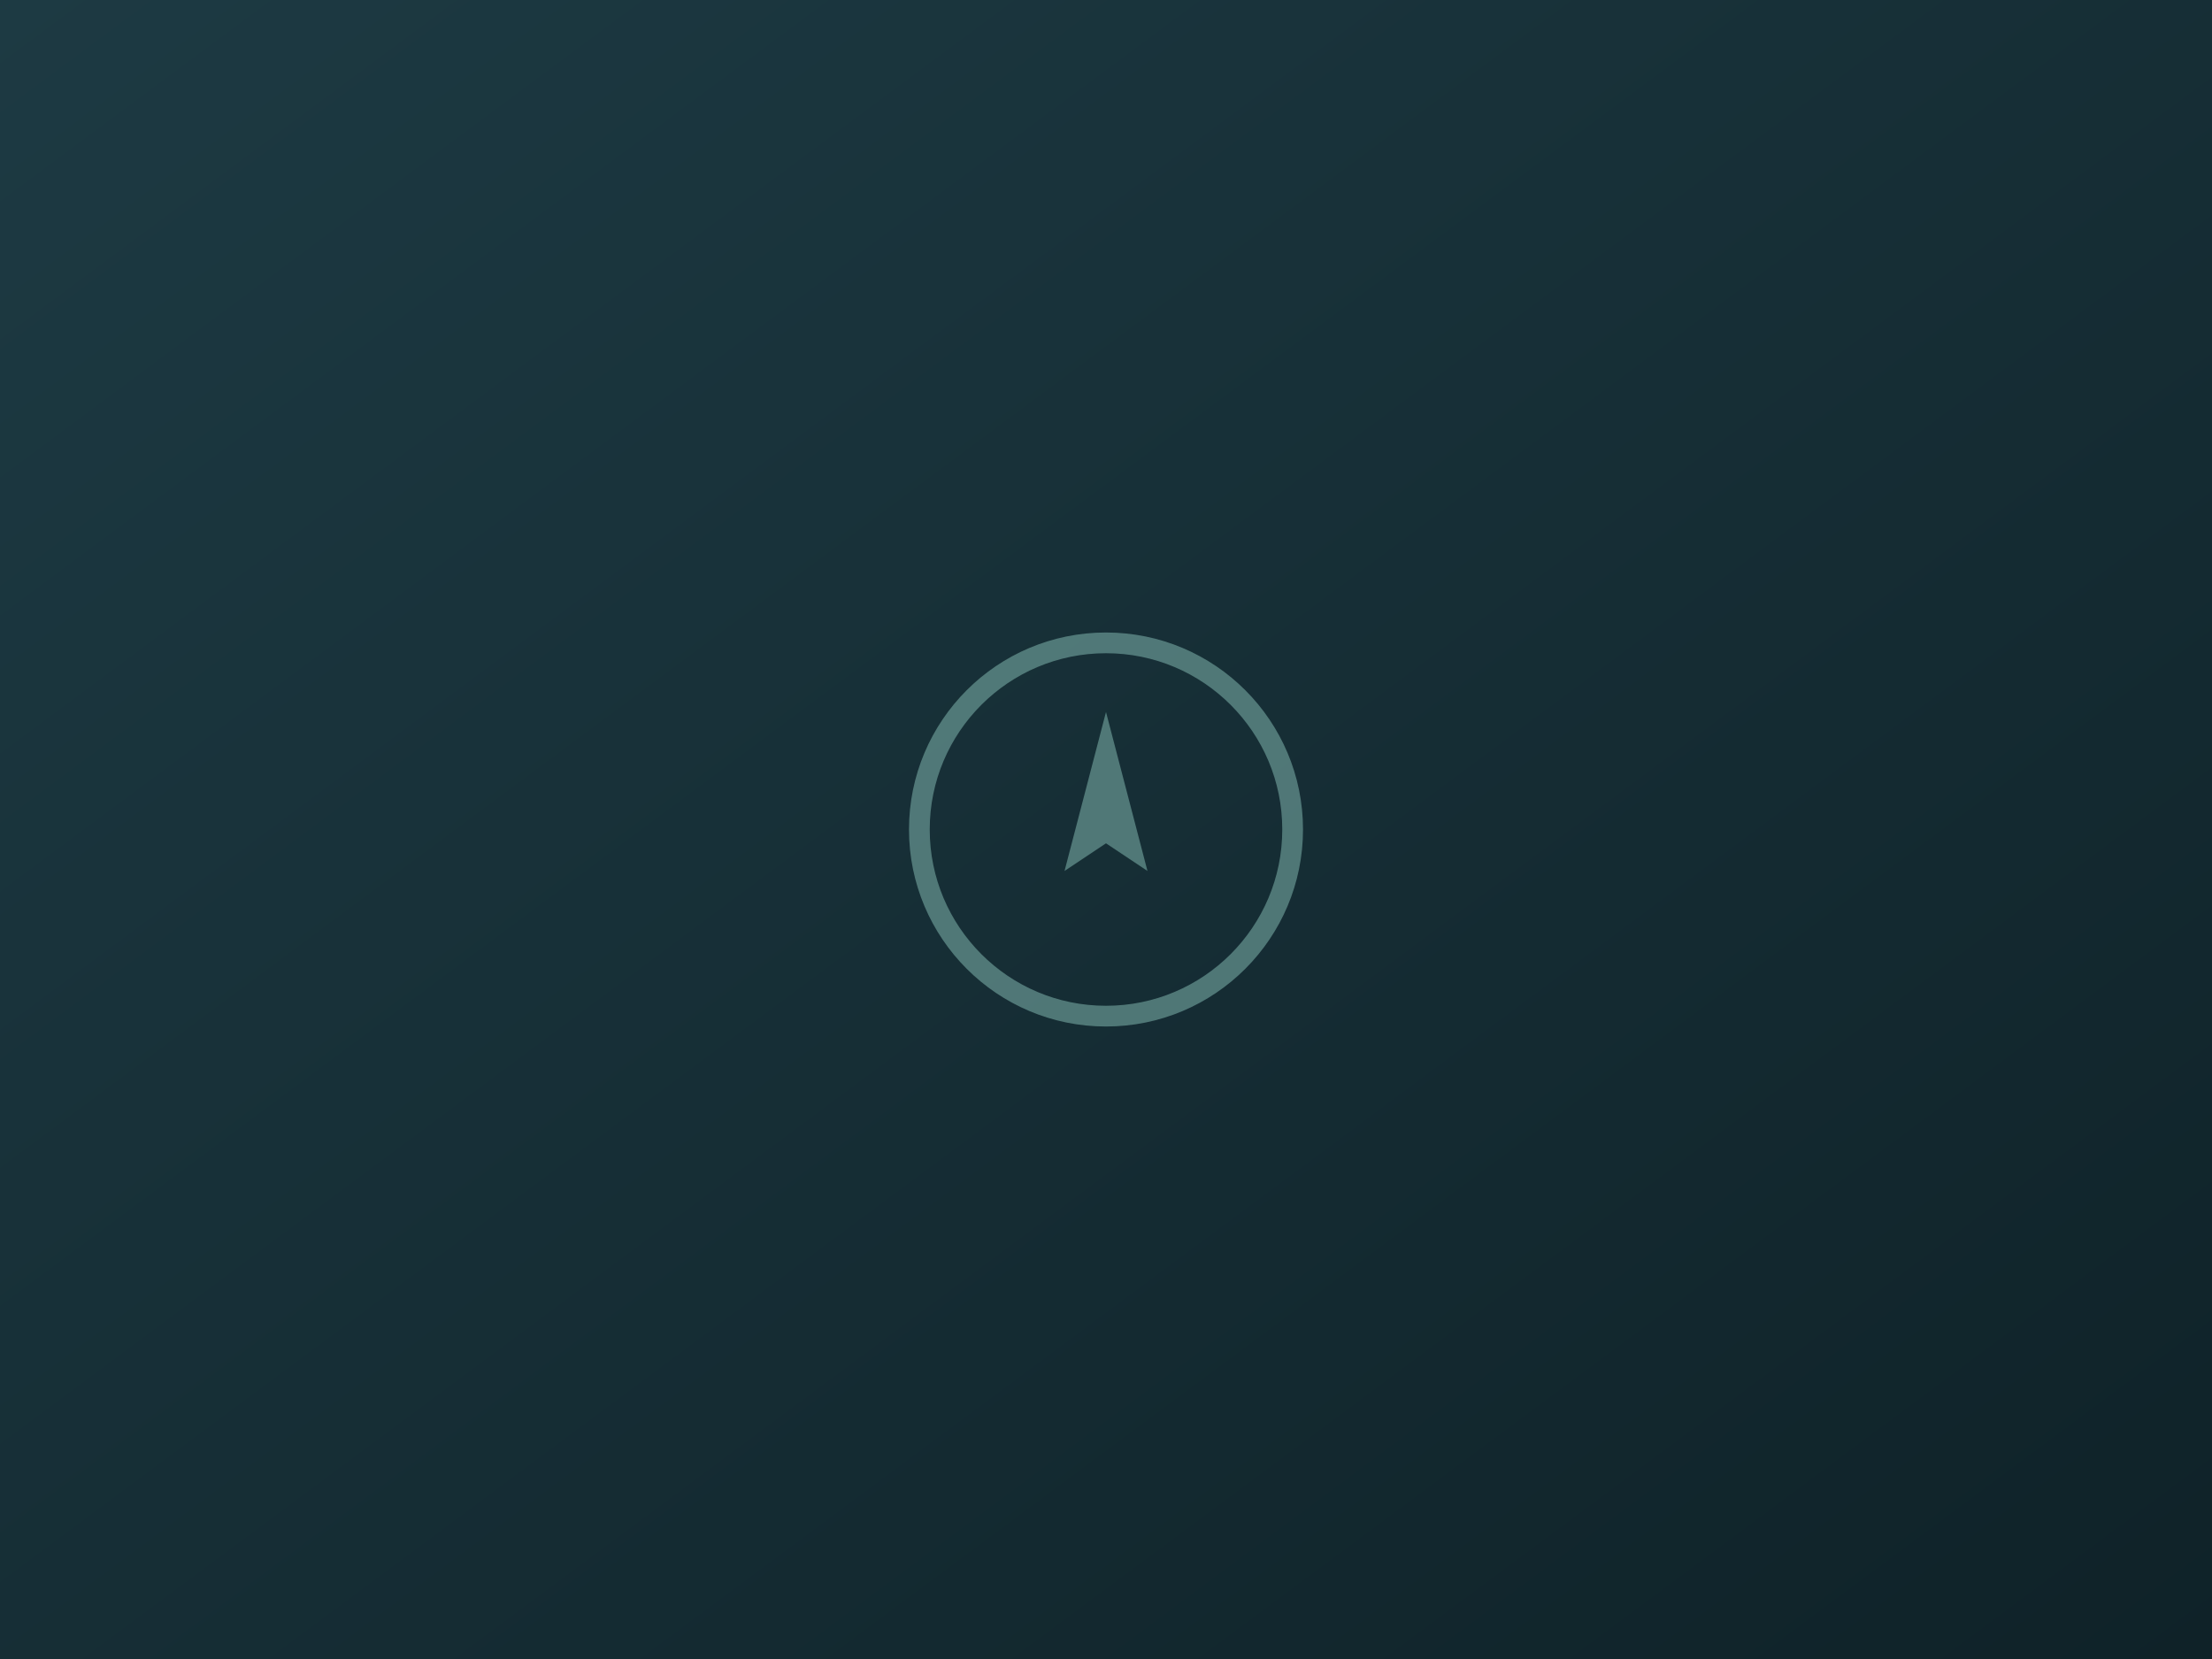
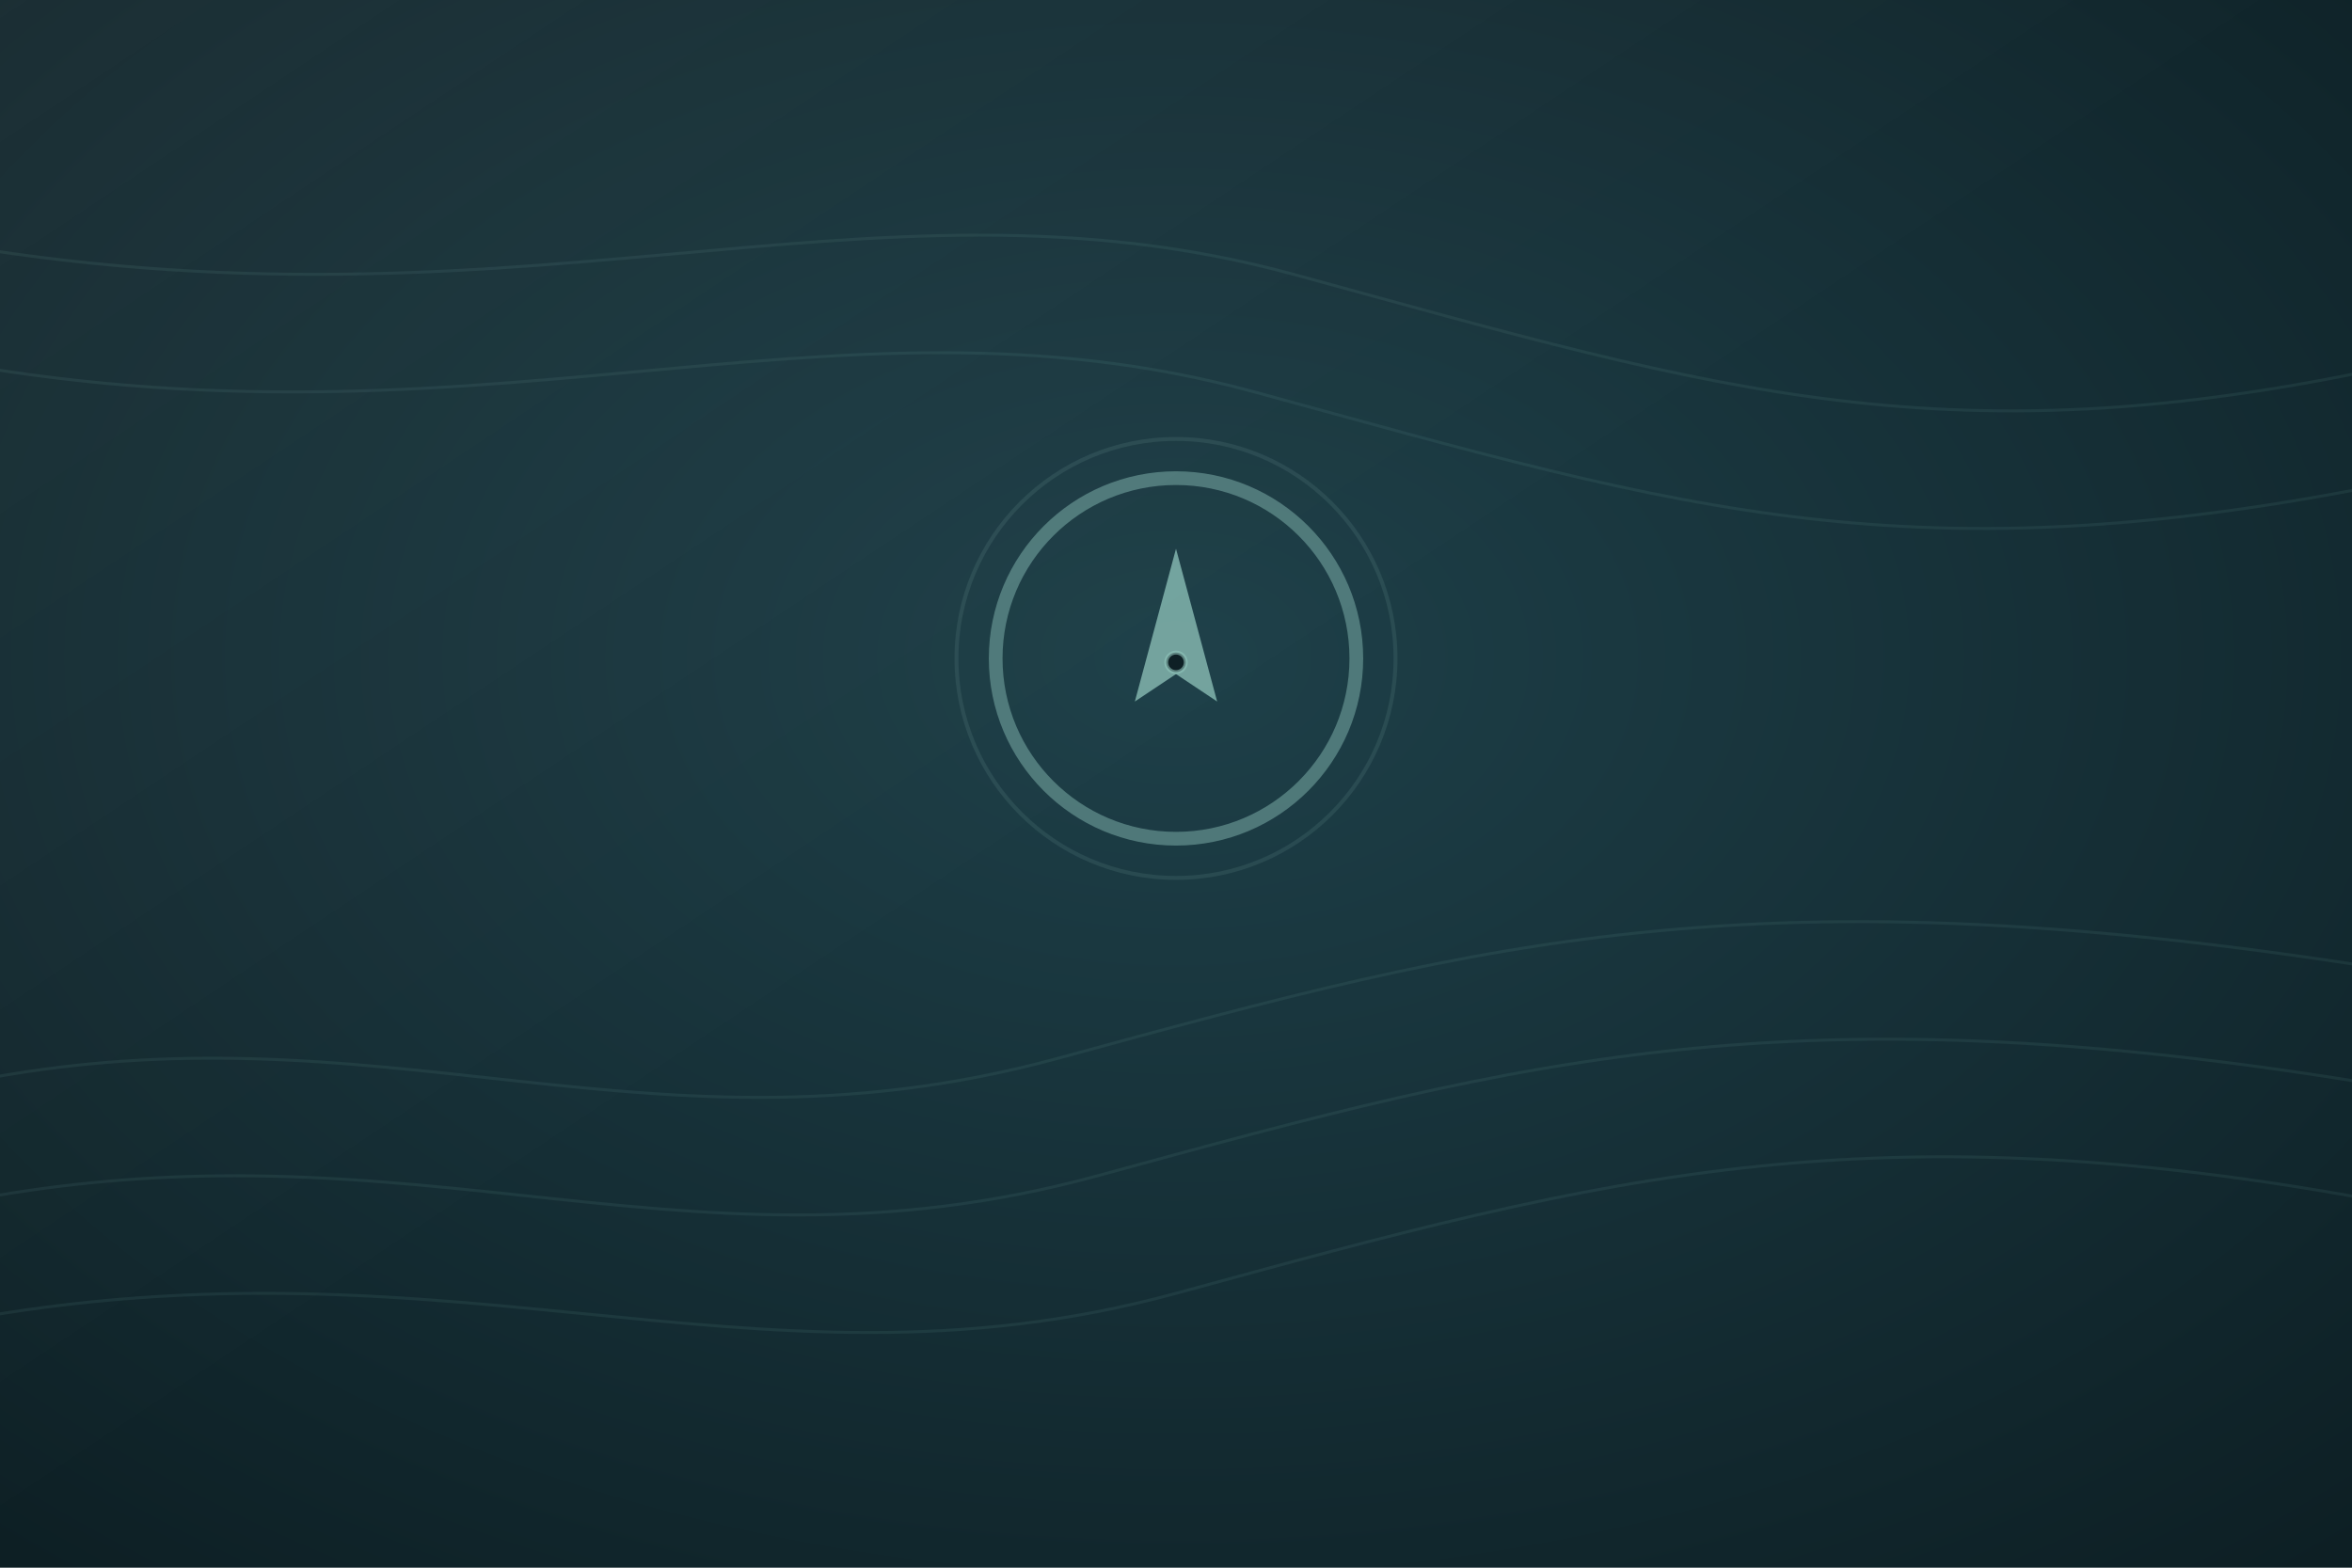
- <svg xmlns="http://www.w3.org/2000/svg" width="640" height="480" viewBox="0 0 640 480">
+ <svg xmlns="http://www.w3.org/2000/svg" width="1200" height="800" viewBox="0 0 1200 800">
  <defs>
-     <linearGradient id="g" x1="0" y1="0" x2="1" y2="1">
-       <stop offset="0" stop-color="#1d3a43" />
-       <stop offset="1" stop-color="#0f2228" />
+     <radialGradient id="glow" cx="50%" cy="42%" r="75%">
+       <stop offset="0" stop-color="#1e4049" />
+       <stop offset="0.55" stop-color="#152e35" />
+       <stop offset="1" stop-color="#0d1f24" />
+     </radialGradient>
+     <linearGradient id="sheen" x1="0" y1="0" x2="1" y2="1">
+       <stop offset="0" stop-color="#ffffff" stop-opacity="0.05" />
+       <stop offset="0.5" stop-color="#ffffff" stop-opacity="0" />
    </linearGradient>
  </defs>
-   <rect width="640" height="480" fill="url(#g)" />
-   <g transform="translate(320,240)" opacity="0.55">
-     <circle r="54" fill="none" stroke="#7fb5ad" stroke-width="6" />
-     <path d="M0,-34 L12,12 L0,4 L-12,12 Z" fill="#7fb5ad" />
+   <rect width="1200" height="800" fill="url(#glow)" />
+   <g fill="none" stroke="#7fb5ad" stroke-opacity="0.10" stroke-width="1.5">
+     <path d="M-50,620 C200,560 340,660 560,600 S920,500 1250,560" />
+     <path d="M-50,680 C220,620 380,720 600,660 S960,560 1250,620" />
+     <path d="M-50,560 C180,500 320,600 540,540 S900,440 1250,500" />
+     <path d="M-50,180 C240,240 420,140 640,200 S980,300 1250,240" />
+     <path d="M-50,120 C260,180 440,80 660,140 S1000,240 1250,180" />
  </g>
+   <g transform="translate(600,336)">
+     <circle r="92" fill="none" stroke="#8fc4bb" stroke-opacity="0.45" stroke-width="7" />
+     <circle r="112" fill="none" stroke="#8fc4bb" stroke-opacity="0.12" stroke-width="2" />
+     <path d="M0,-56 L21,22 L0,8 L-21,22 Z" fill="#8fc4bb" fill-opacity="0.75" />
+     <circle r="5" cy="2" fill="#0d1f24" stroke="#8fc4bb" stroke-opacity="0.6" stroke-width="2" />
+   </g>
+   <rect width="1200" height="800" fill="url(#sheen)" />
</svg>
